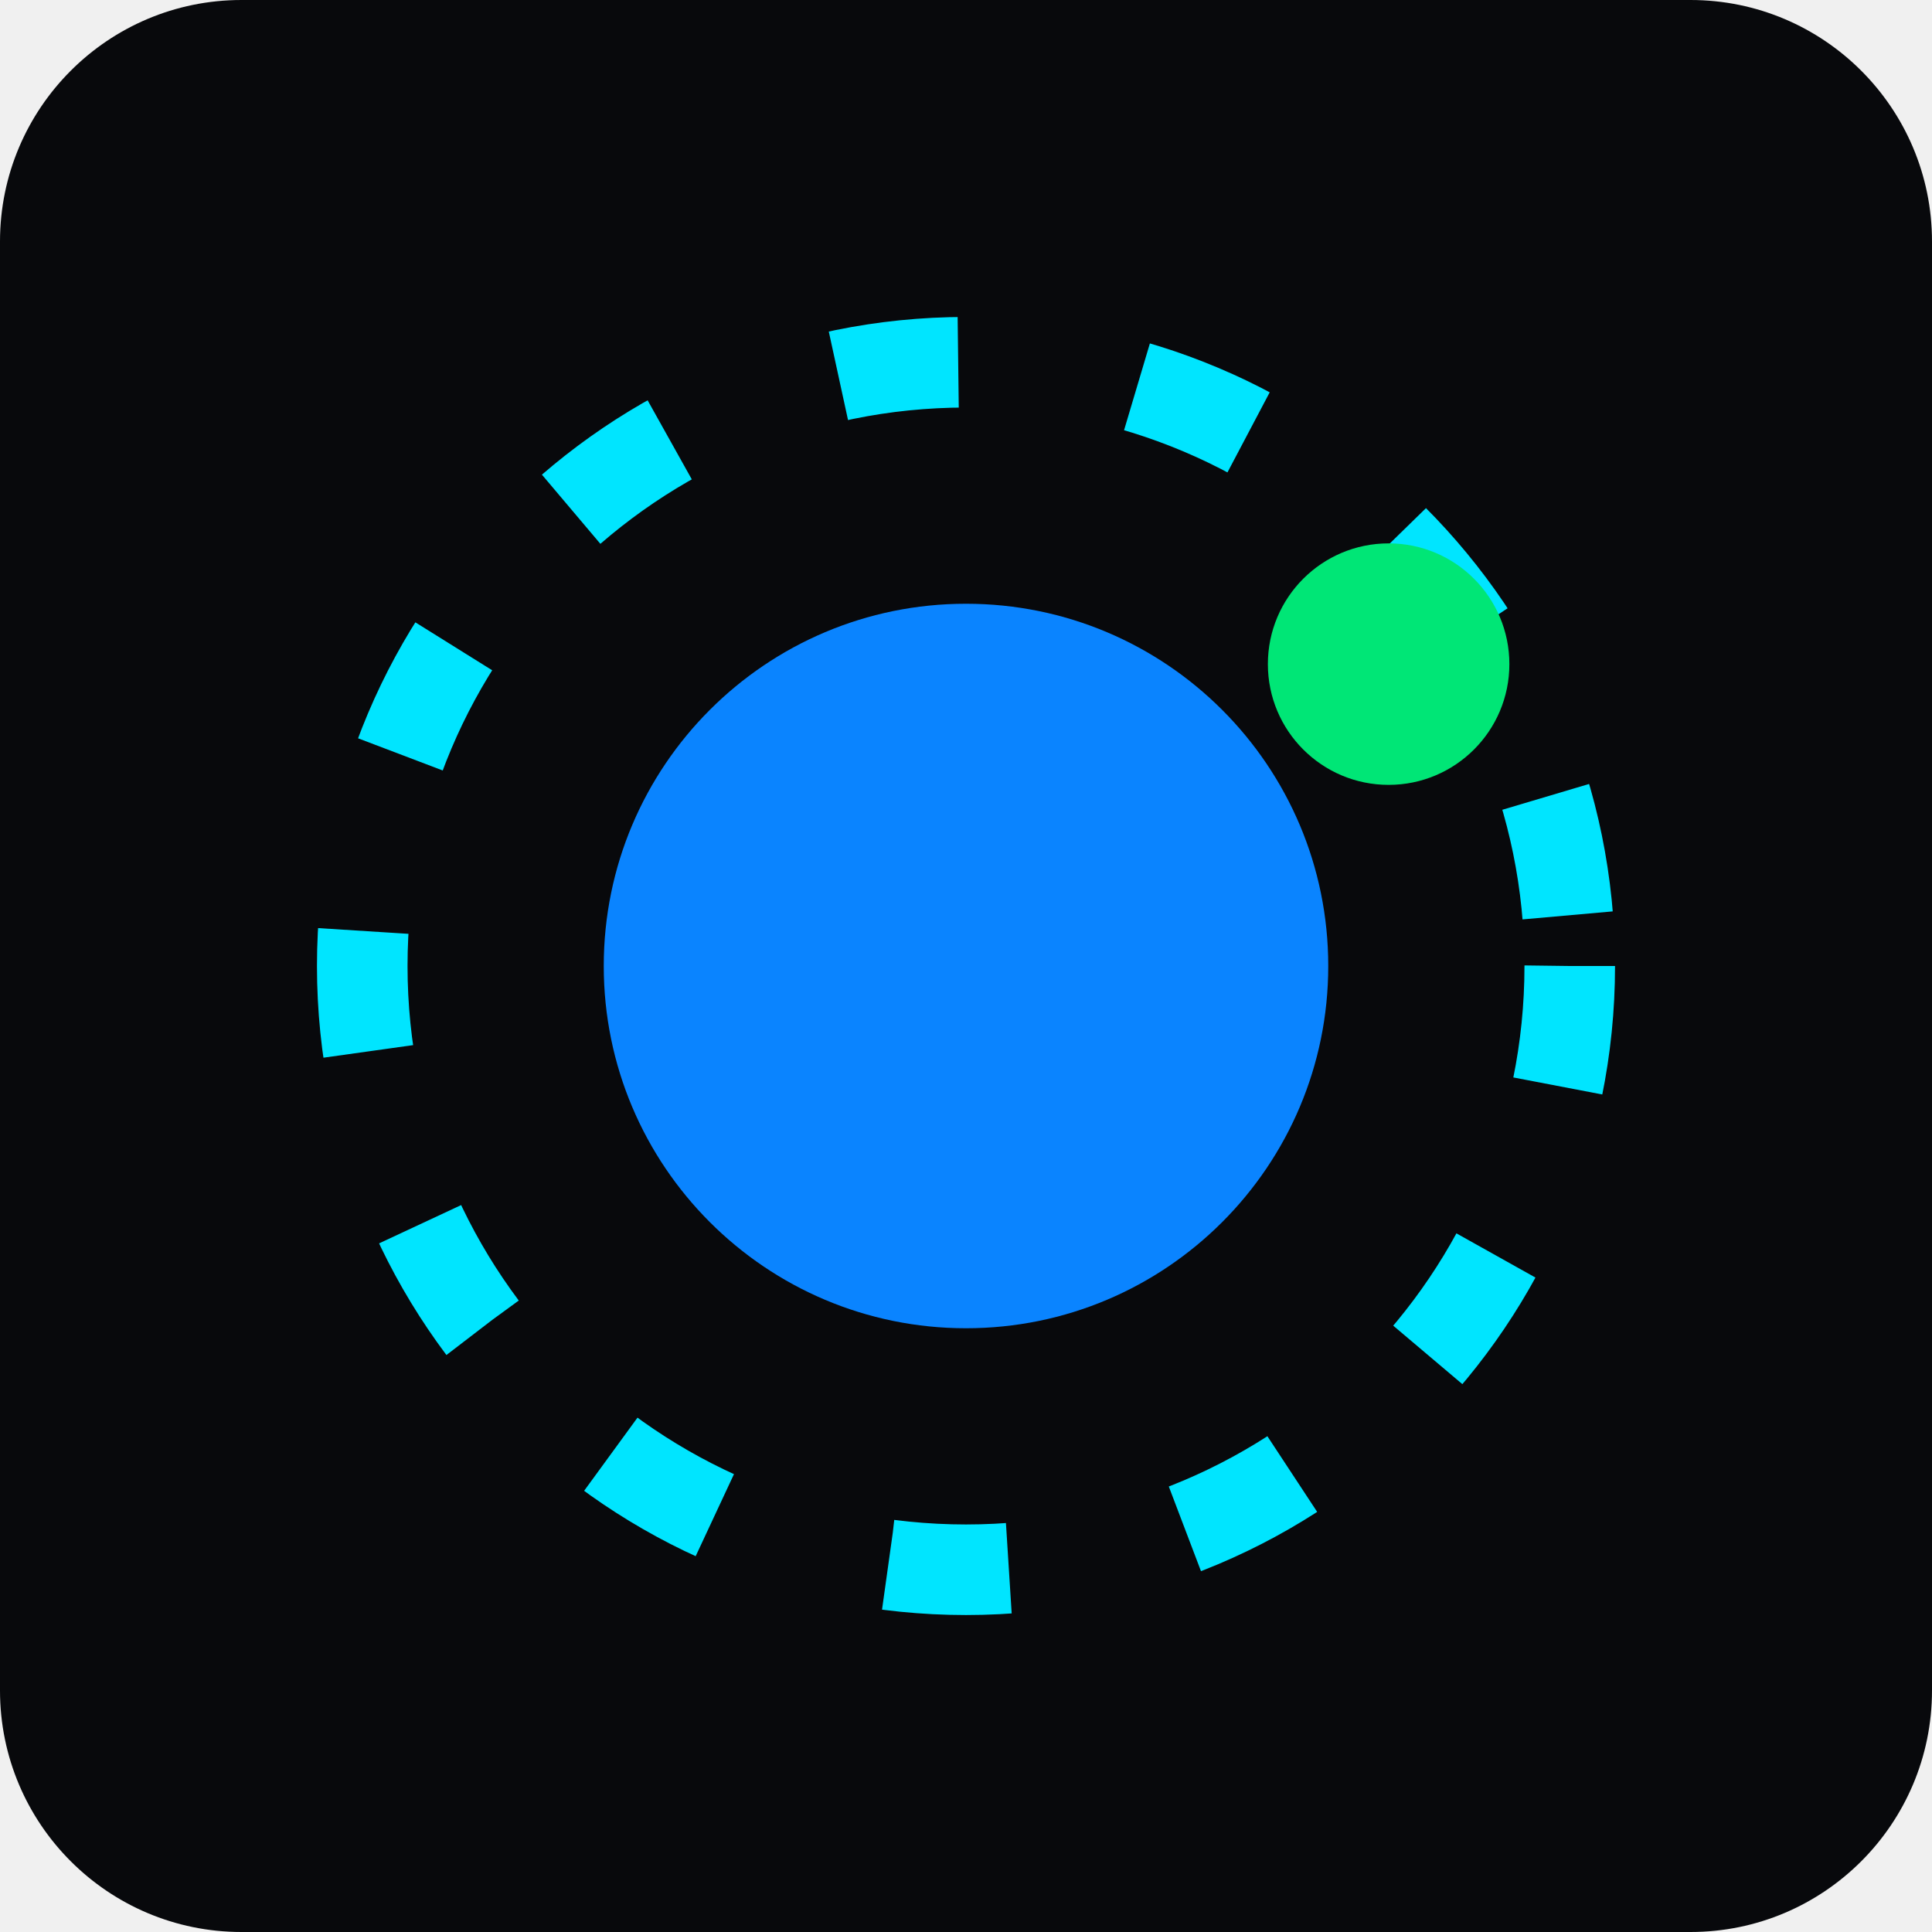
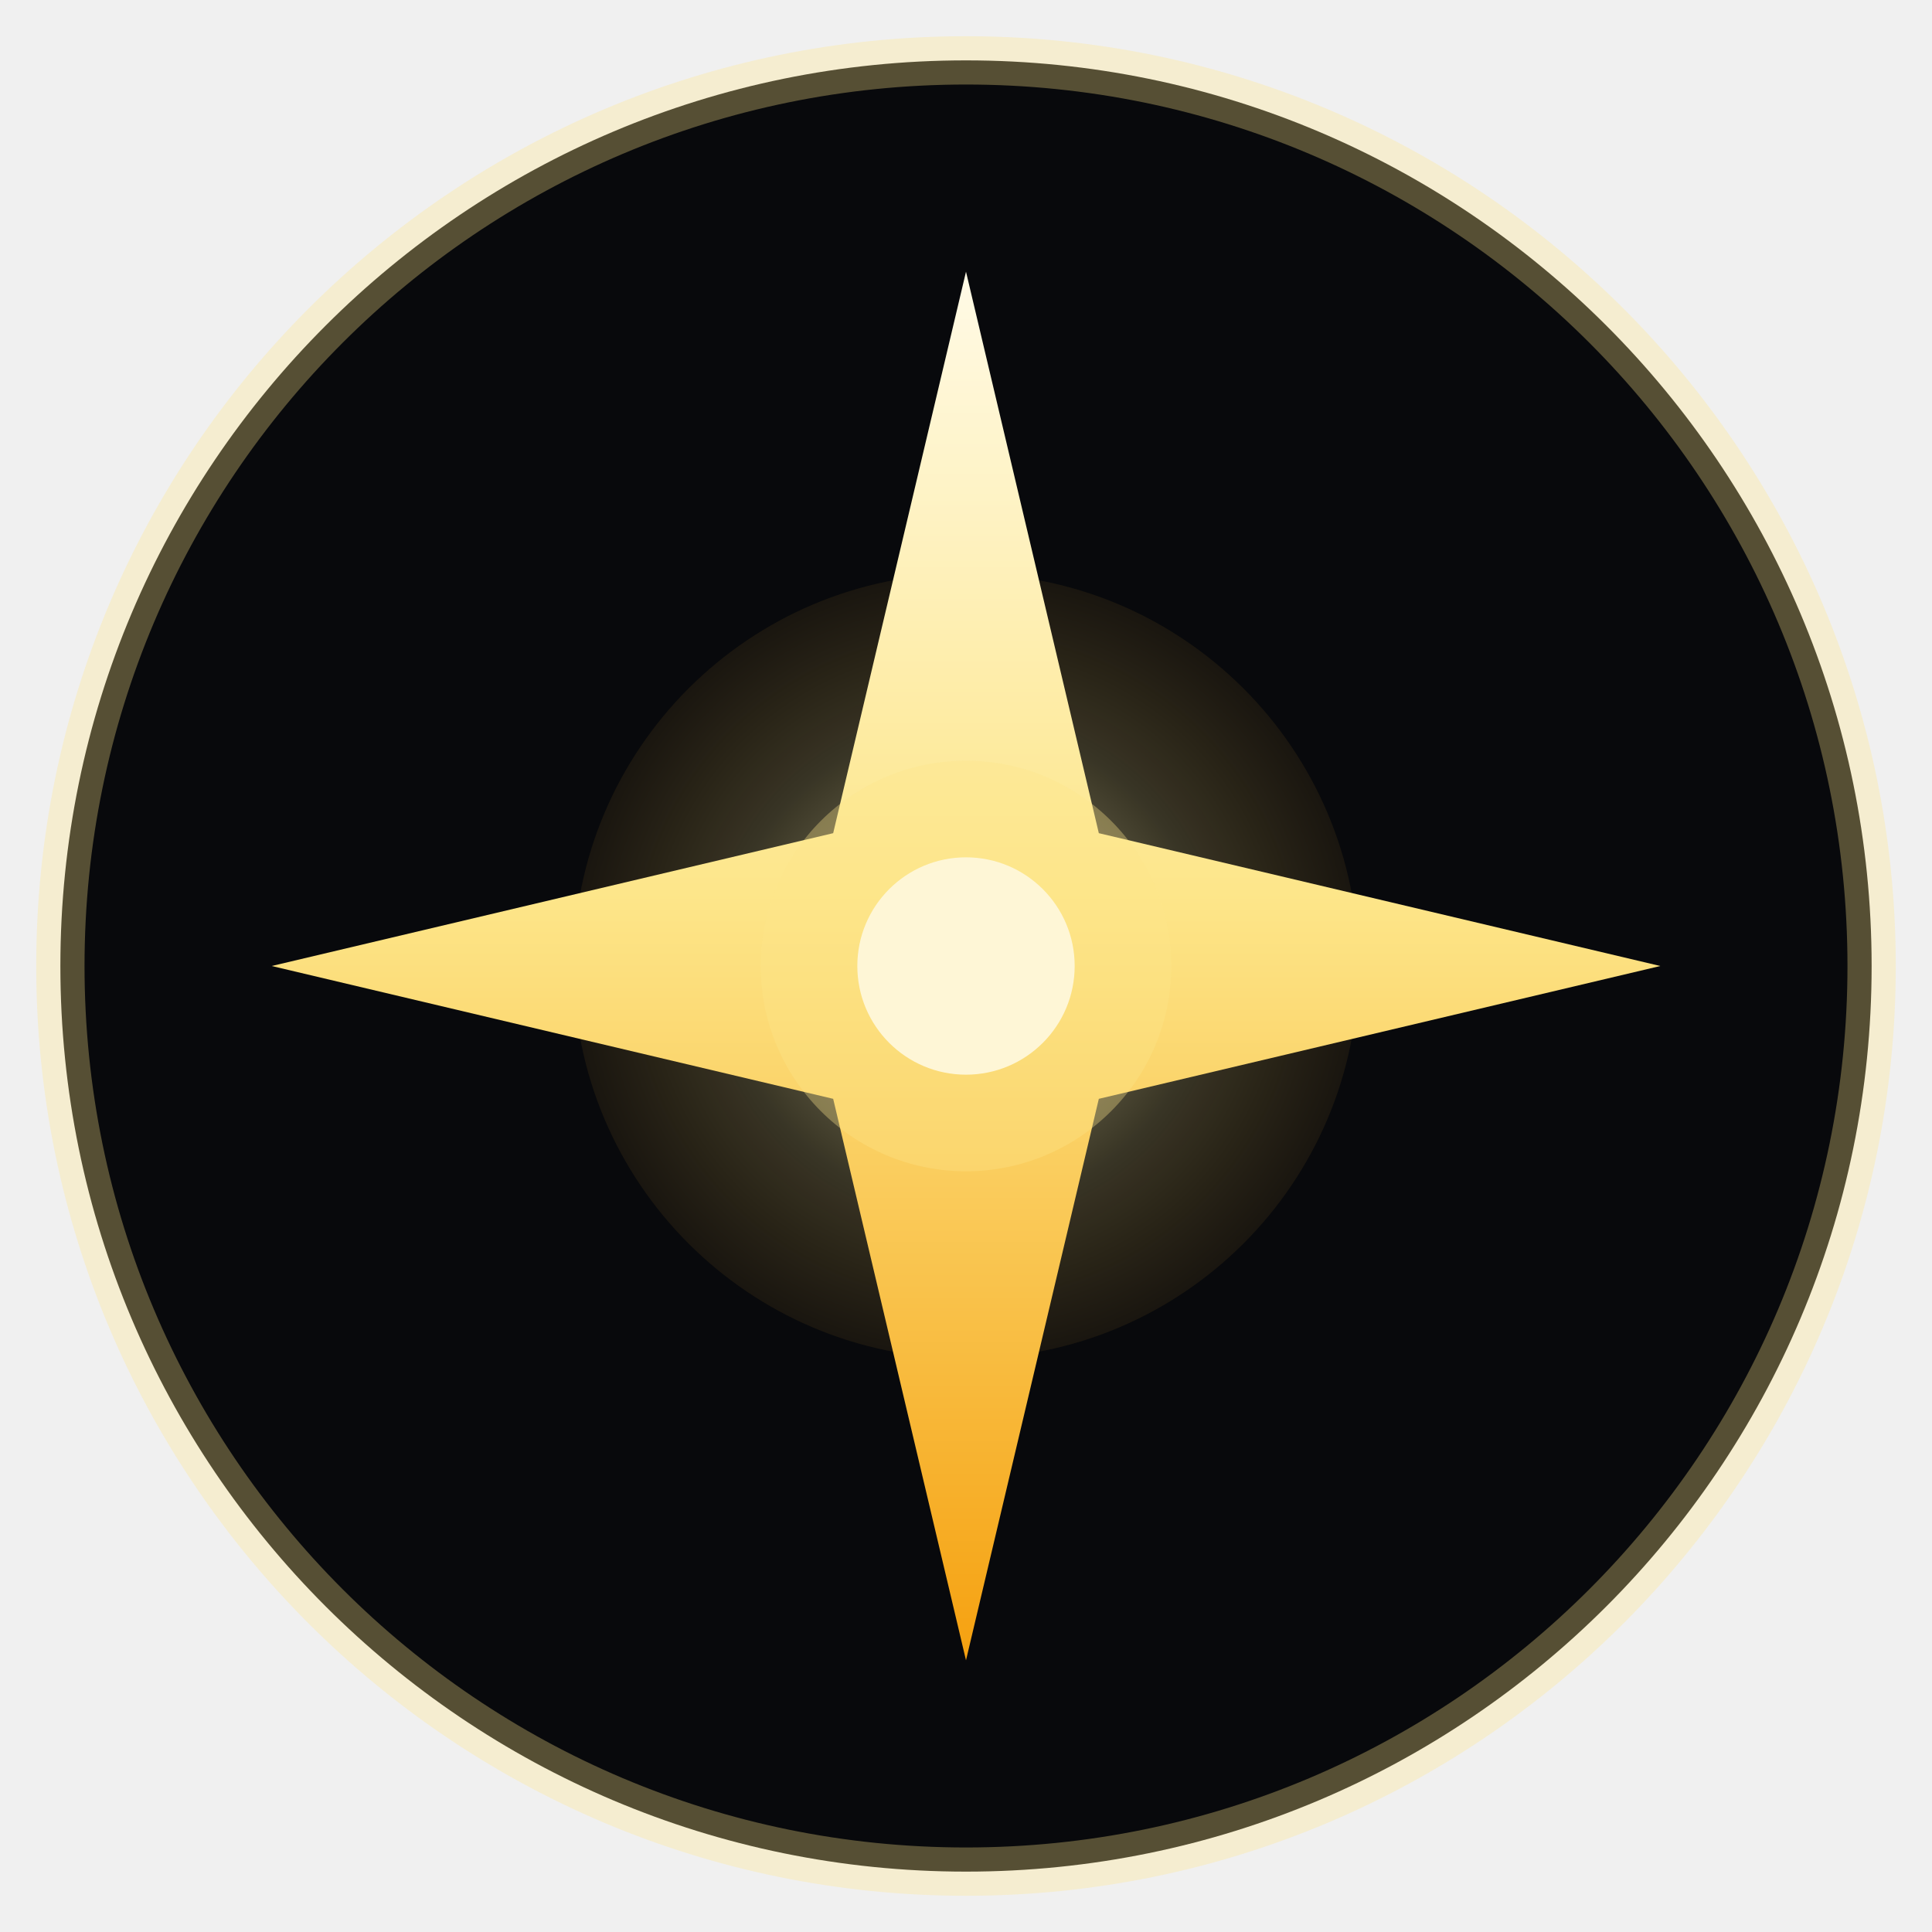
- <svg xmlns="http://www.w3.org/2000/svg" viewBox="0 0 32 32" fill="none">
-   <rect width="32" height="32" rx="4" fill="#08090C" />
-   <circle cx="16" cy="16" r="10" stroke="#00E5FF" stroke-width="1.5" stroke-dasharray="2 3" />
-   <circle cx="16" cy="16" r="6" fill="#0A84FF" />
-   <circle cx="23" cy="11" r="2" fill="#00E676" />
+ <svg xmlns="http://www.w3.org/2000/svg" viewBox="0 0 32 32" width="32" height="32" fill="none">
+   <defs>
+     <linearGradient id="astra-star-gold" x1="16" y1="4" x2="16" y2="28" gradientUnits="userSpaceOnUse">
+       <stop offset="0%" stop-color="#FFFBEB" />
+       <stop offset="45%" stop-color="#FDE68A" />
+       <stop offset="100%" stop-color="#F59E0B" />
+     </linearGradient>
+     <radialGradient id="astra-core-glow" cx="16" cy="16" r="8" gradientUnits="userSpaceOnUse">
+       <stop offset="0%" stop-color="#FFFBEB" stop-opacity="0.6" />
+       <stop offset="50%" stop-color="#FDE68A" stop-opacity="0.2" />
+       <stop offset="100%" stop-color="#F59E0B" stop-opacity="0" />
+     </radialGradient>
+   </defs>
+   <circle cx="16" cy="16" r="15" fill="#08090C" stroke="#FDE68A" stroke-opacity="0.32" stroke-width="0.8" />
+   <circle cx="16" cy="16" r="6.5" fill="url(#astra-core-glow)" />
+   <path d="M 16 4.5 L 18.2 13.8 L 27.5 16 L 18.2 18.2 L 16 27.5 L 13.8 18.2 L 4.5 16 L 13.8 13.8 Z" fill="url(#astra-star-gold)" />
+   <circle cx="16" cy="16" r="1.8" fill="#FFFFFF" />
+   <circle cx="16" cy="16" r="3.4" fill="#FDE68A" fill-opacity="0.35" />
</svg>
